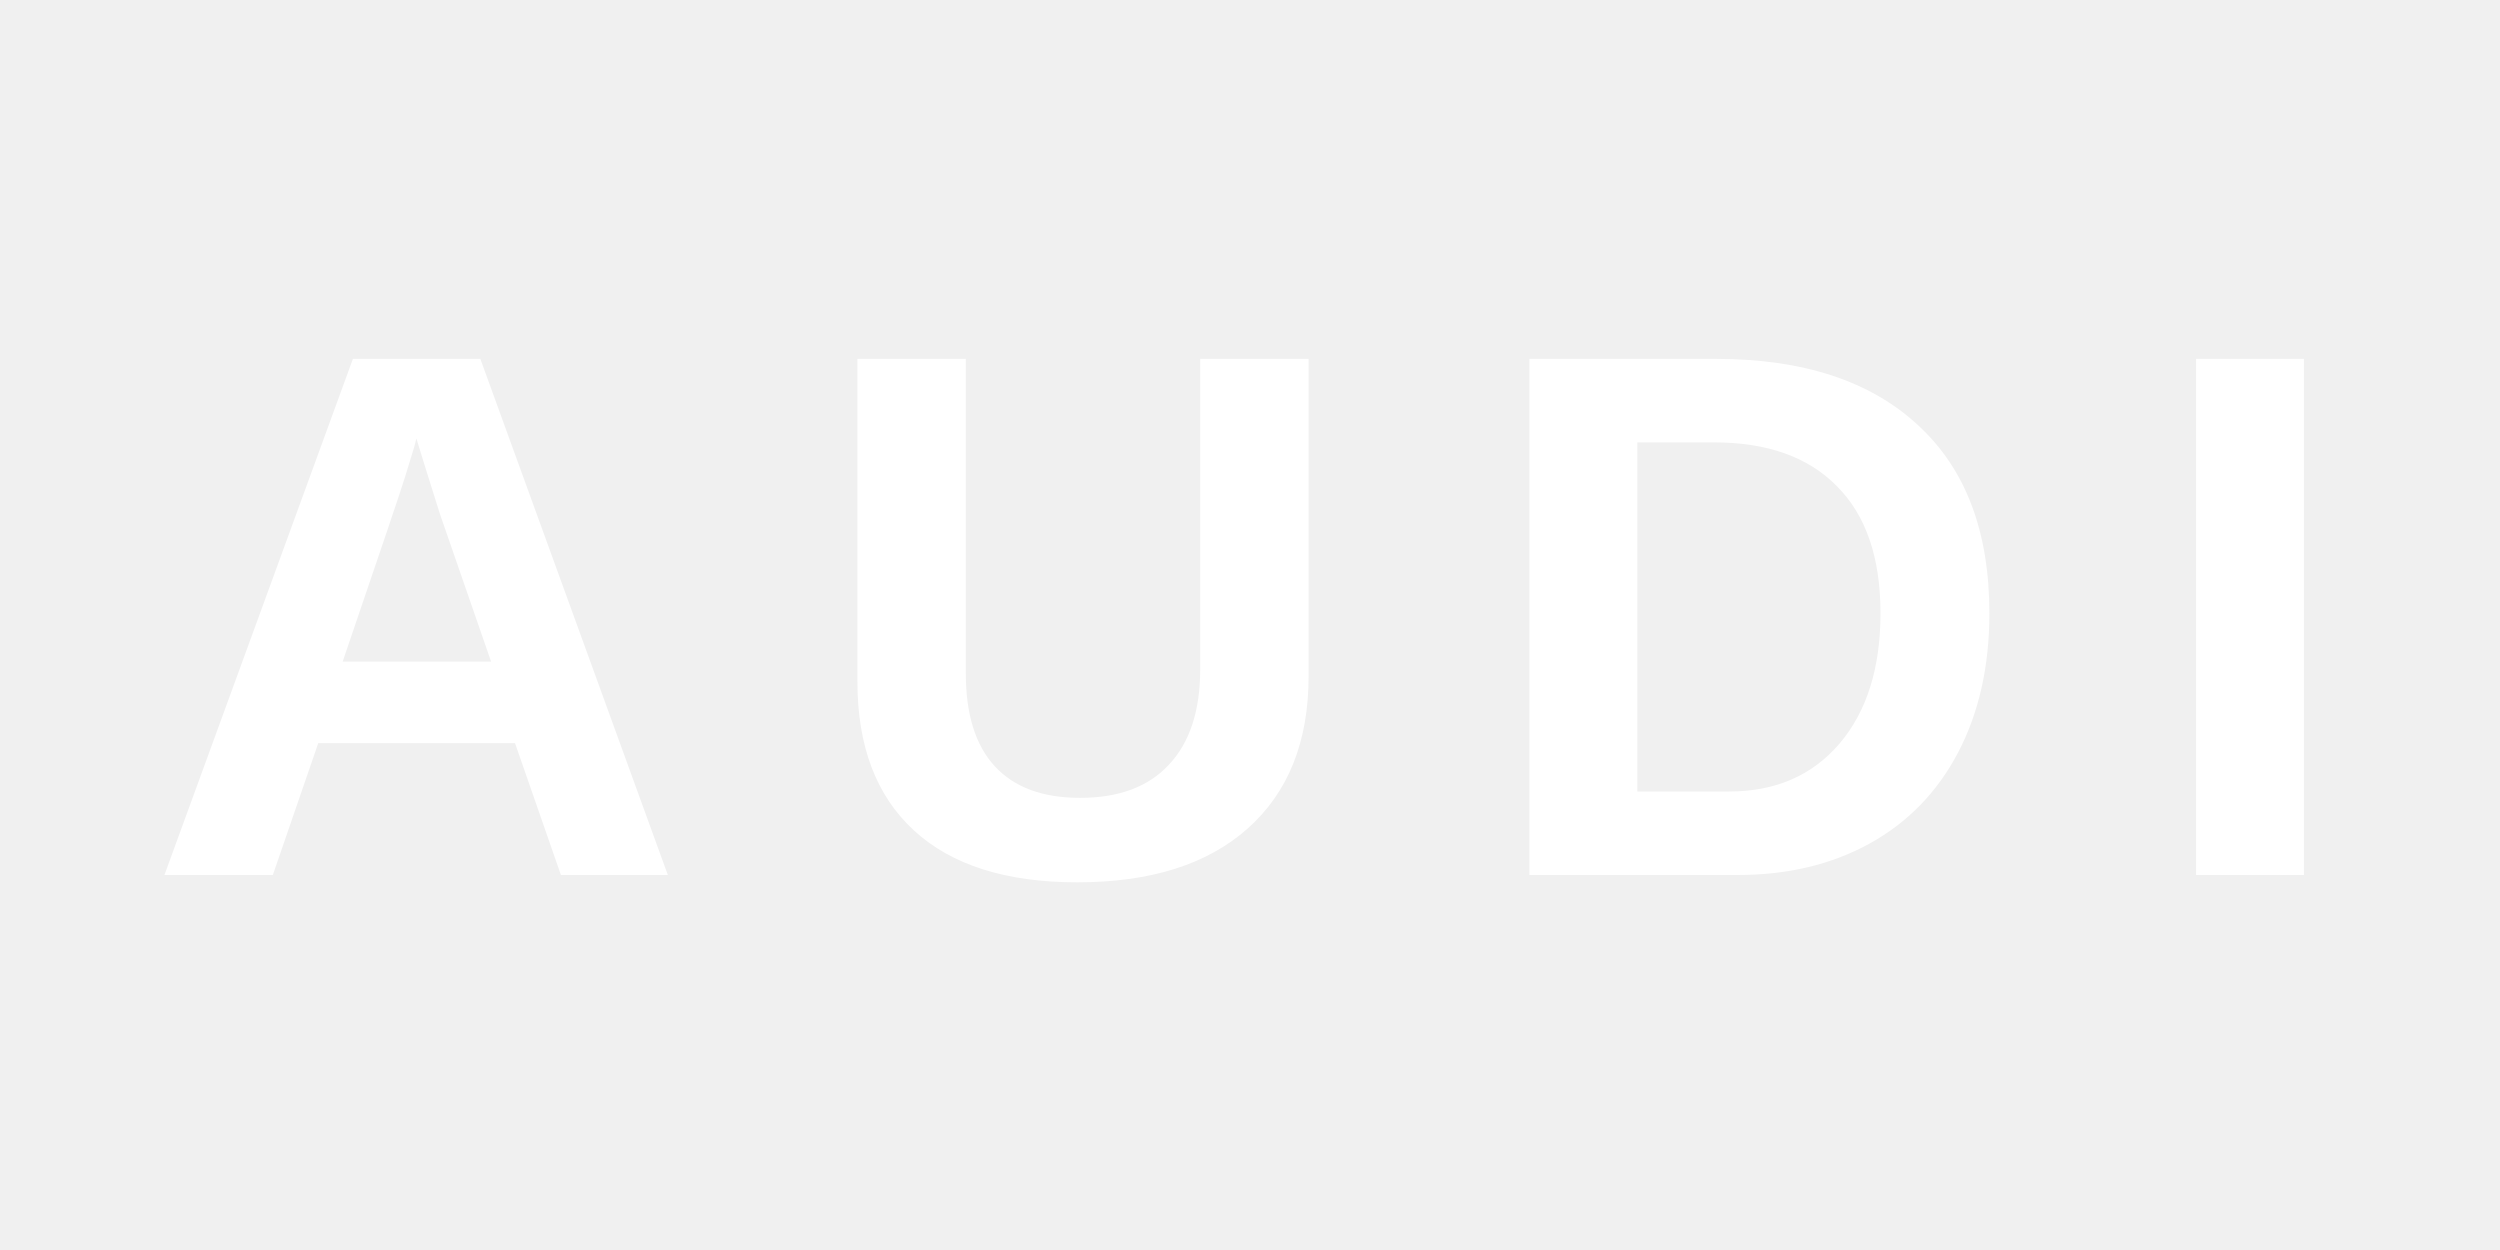
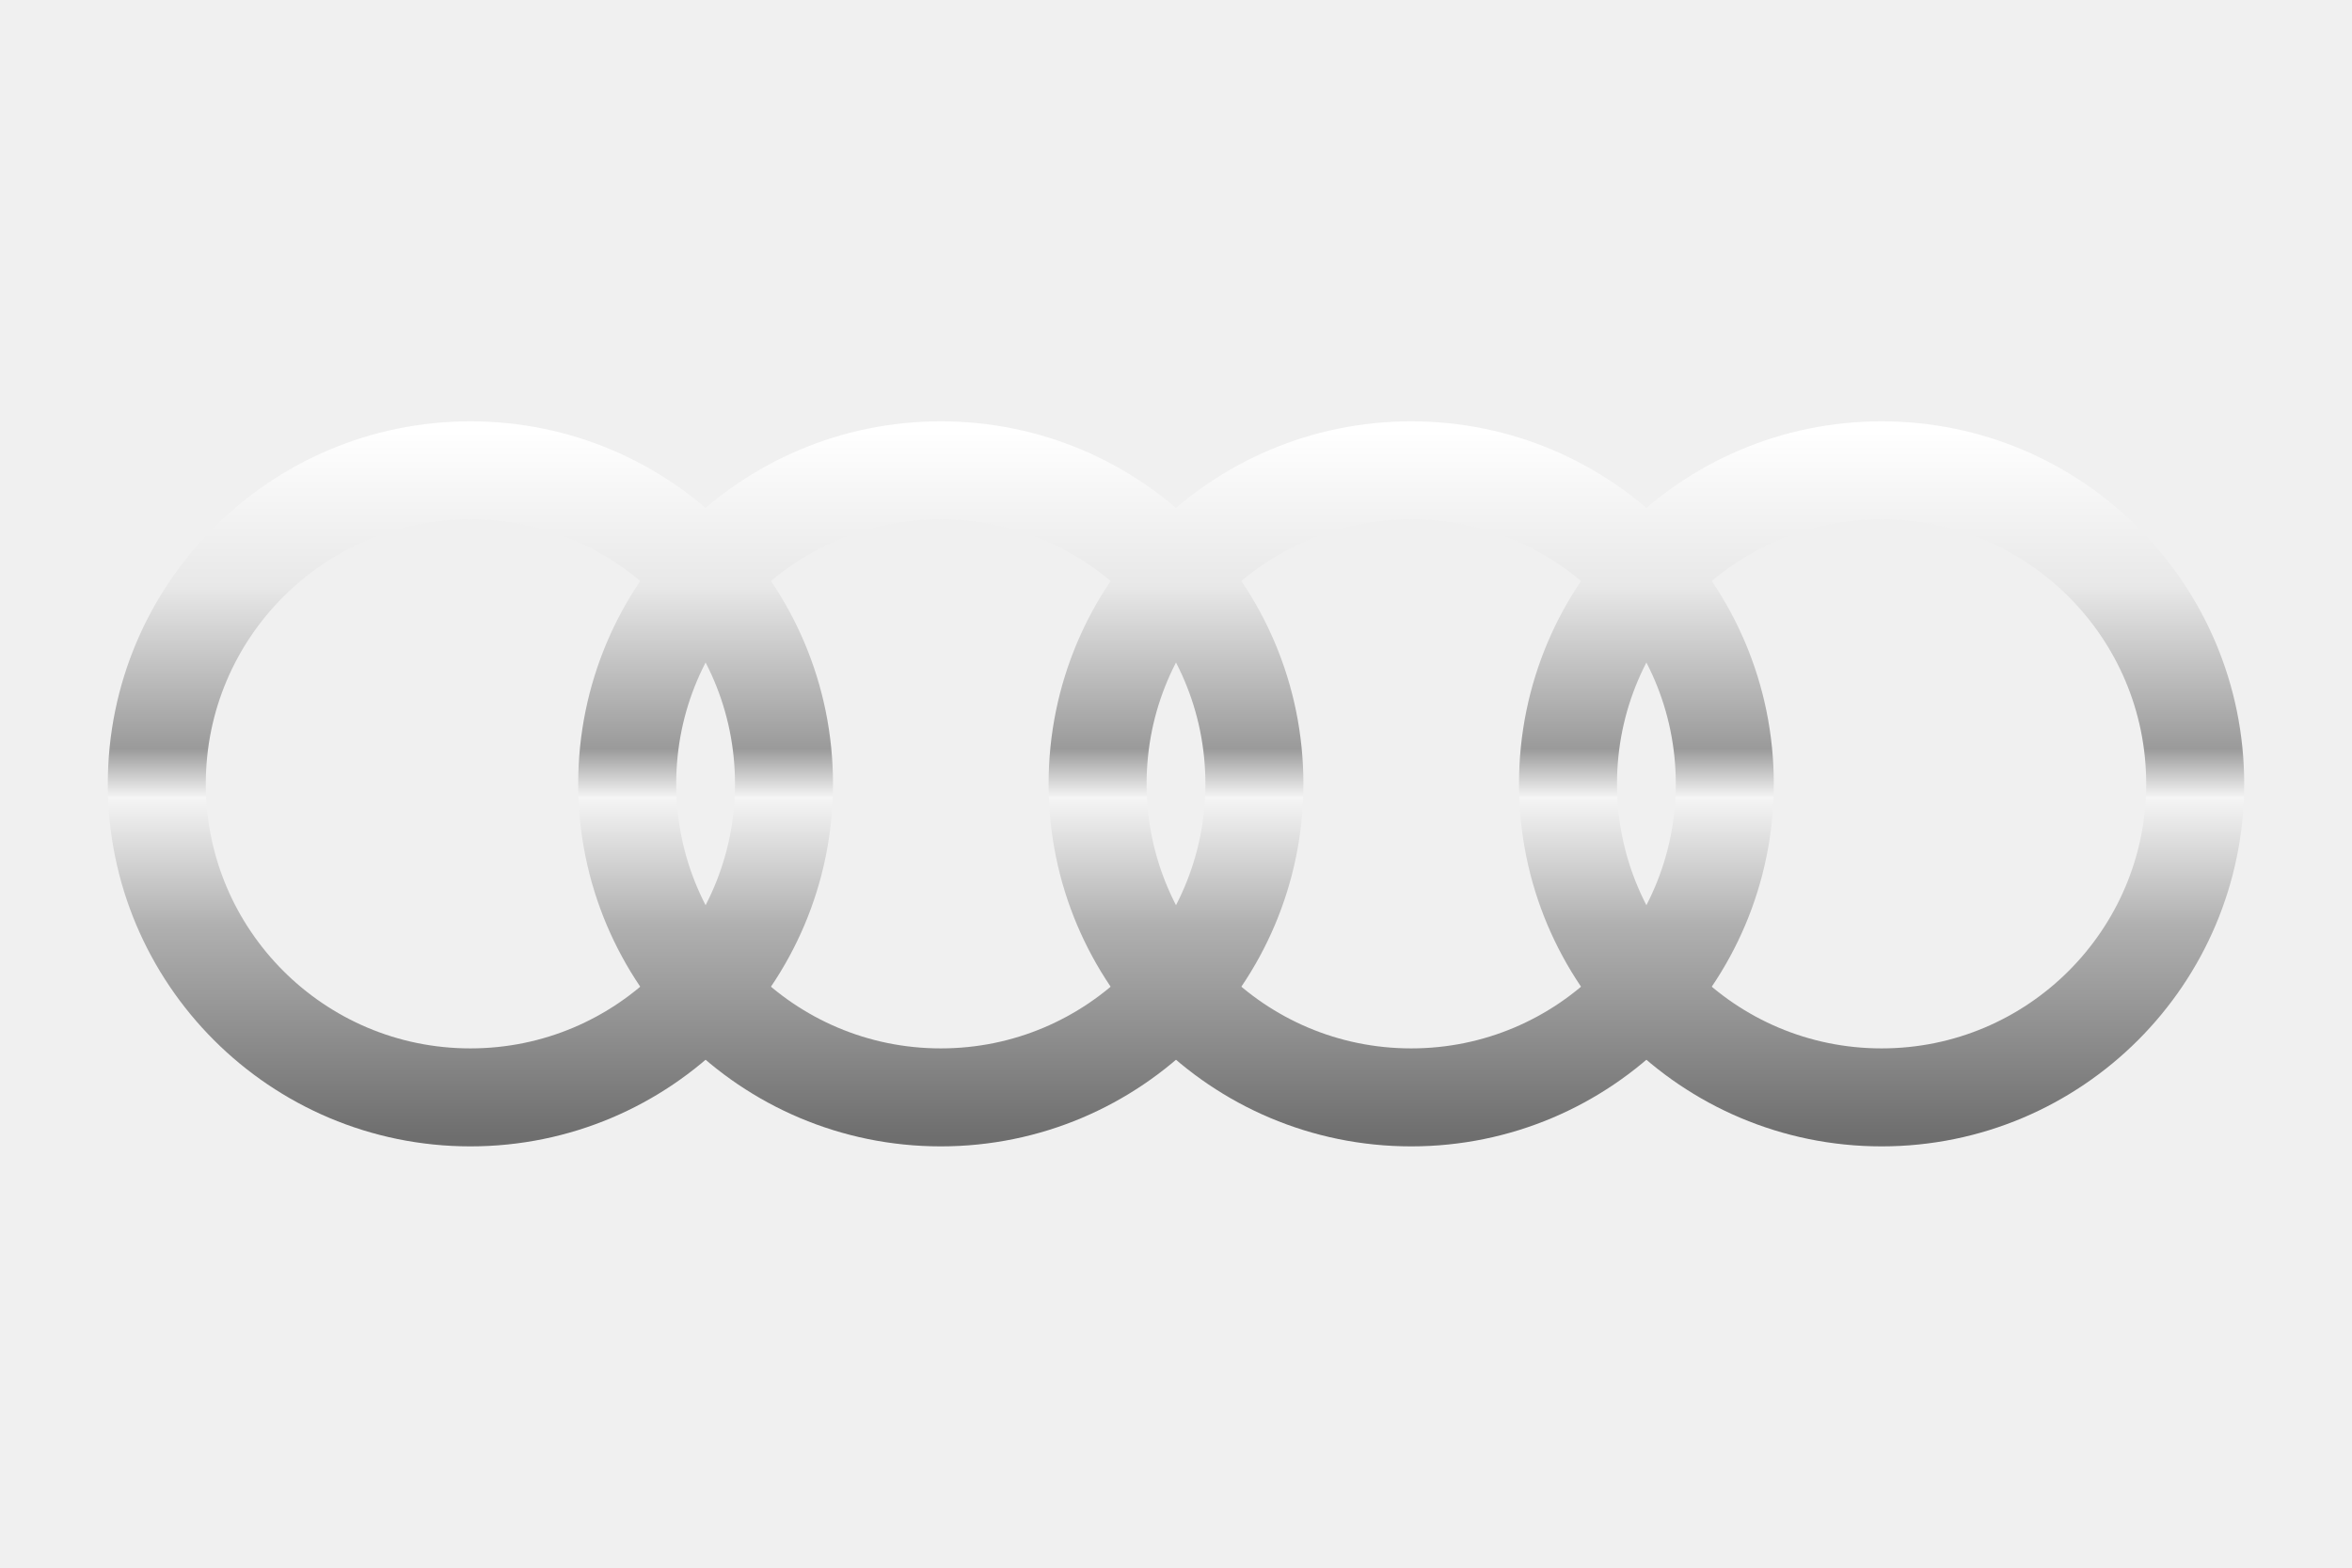
- <svg xmlns="http://www.w3.org/2000/svg" viewBox="0 0 80 40" fill="white">
-   <text x="40" y="28" font-family="Arial,sans-serif" font-size="24" font-weight="bold" text-anchor="middle" letter-spacing="4">AUDI</text>
+ <svg xmlns="http://www.w3.org/2000/svg" viewBox="0 0 120 80" fill="none">
+   <defs>
+     <linearGradient id="ch" x1="60" y1="22" x2="60" y2="58" gradientUnits="userSpaceOnUse">
+       <stop offset="0%" stop-color="#ffffff" />
+       <stop offset="22%" stop-color="#e8e8e8" />
+       <stop offset="45%" stop-color="#9a9a9a" />
+       <stop offset="52%" stop-color="#f5f5f5" />
+       <stop offset="70%" stop-color="#b0b0b0" />
+       <stop offset="100%" stop-color="#6e6e6e" />
+     </linearGradient>
+   </defs>
+   <circle cx="24" cy="40" r="16" stroke="url(#ch)" stroke-width="5" fill="none" />
+   <circle cx="48" cy="40" r="16" stroke="url(#ch)" stroke-width="5" fill="none" />
+   <circle cx="72" cy="40" r="16" stroke="url(#ch)" stroke-width="5" fill="none" />
+   <circle cx="96" cy="40" r="16" stroke="url(#ch)" stroke-width="5" fill="none" />
</svg>
